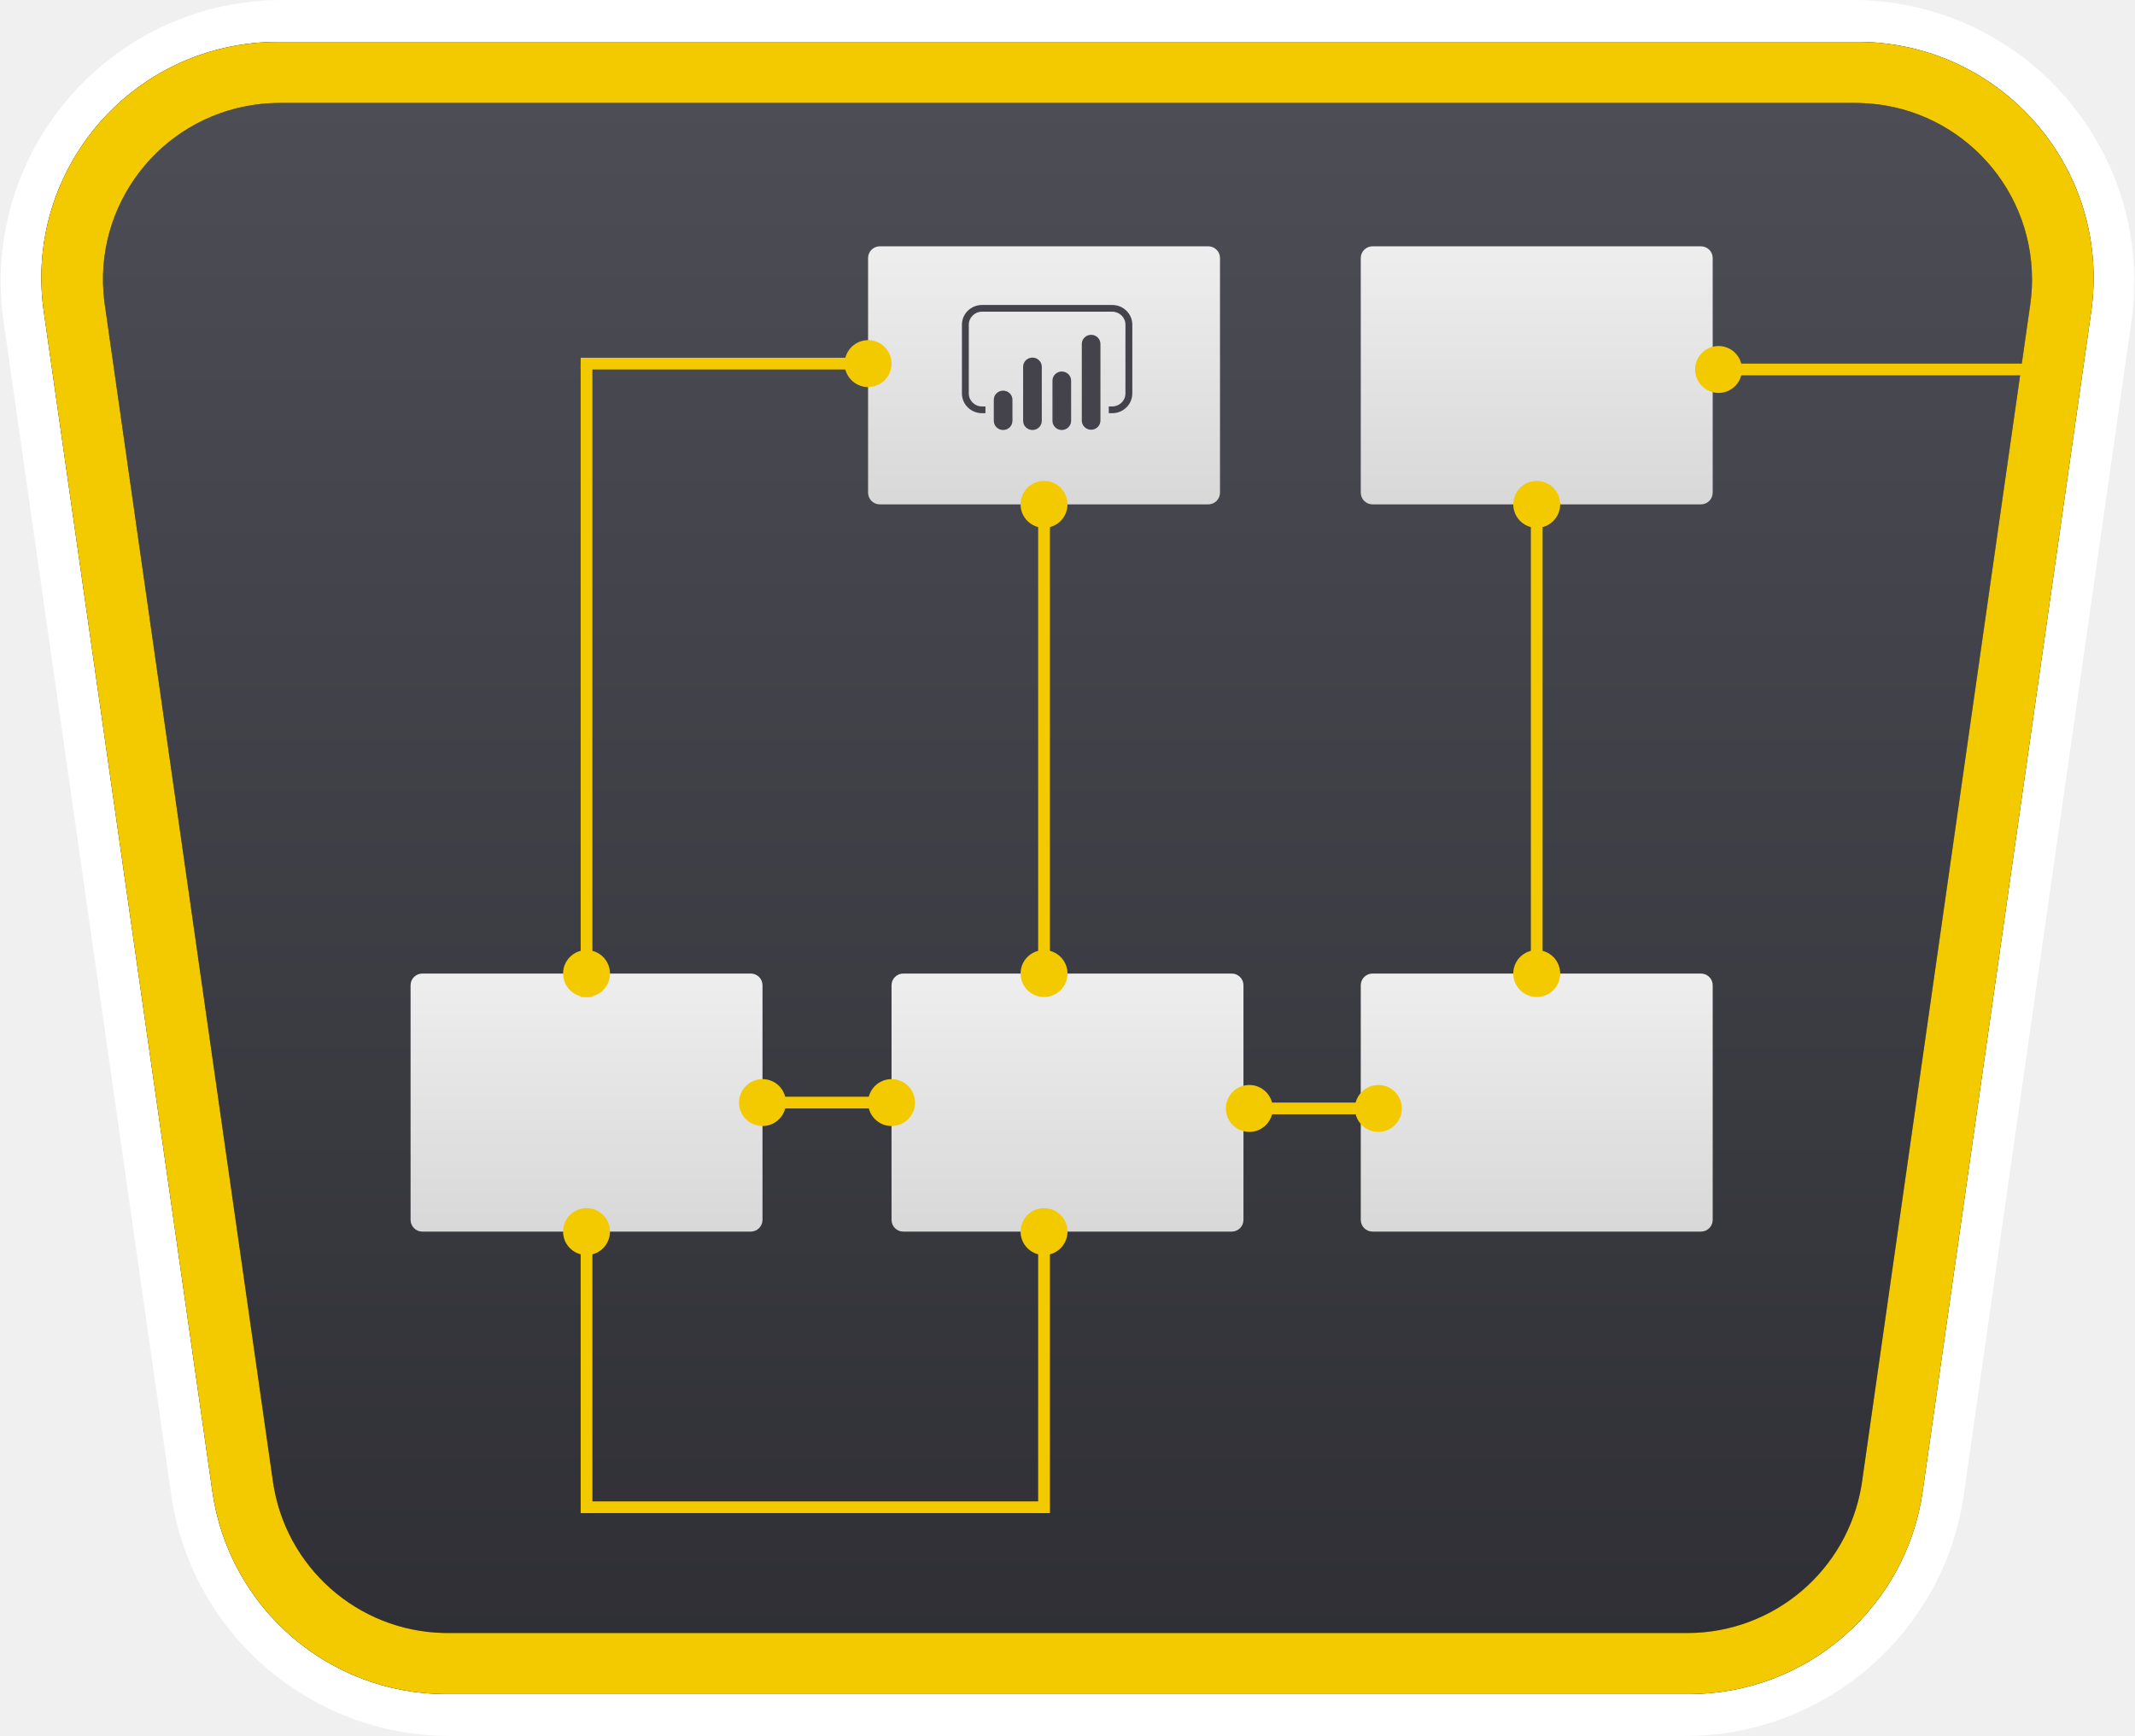
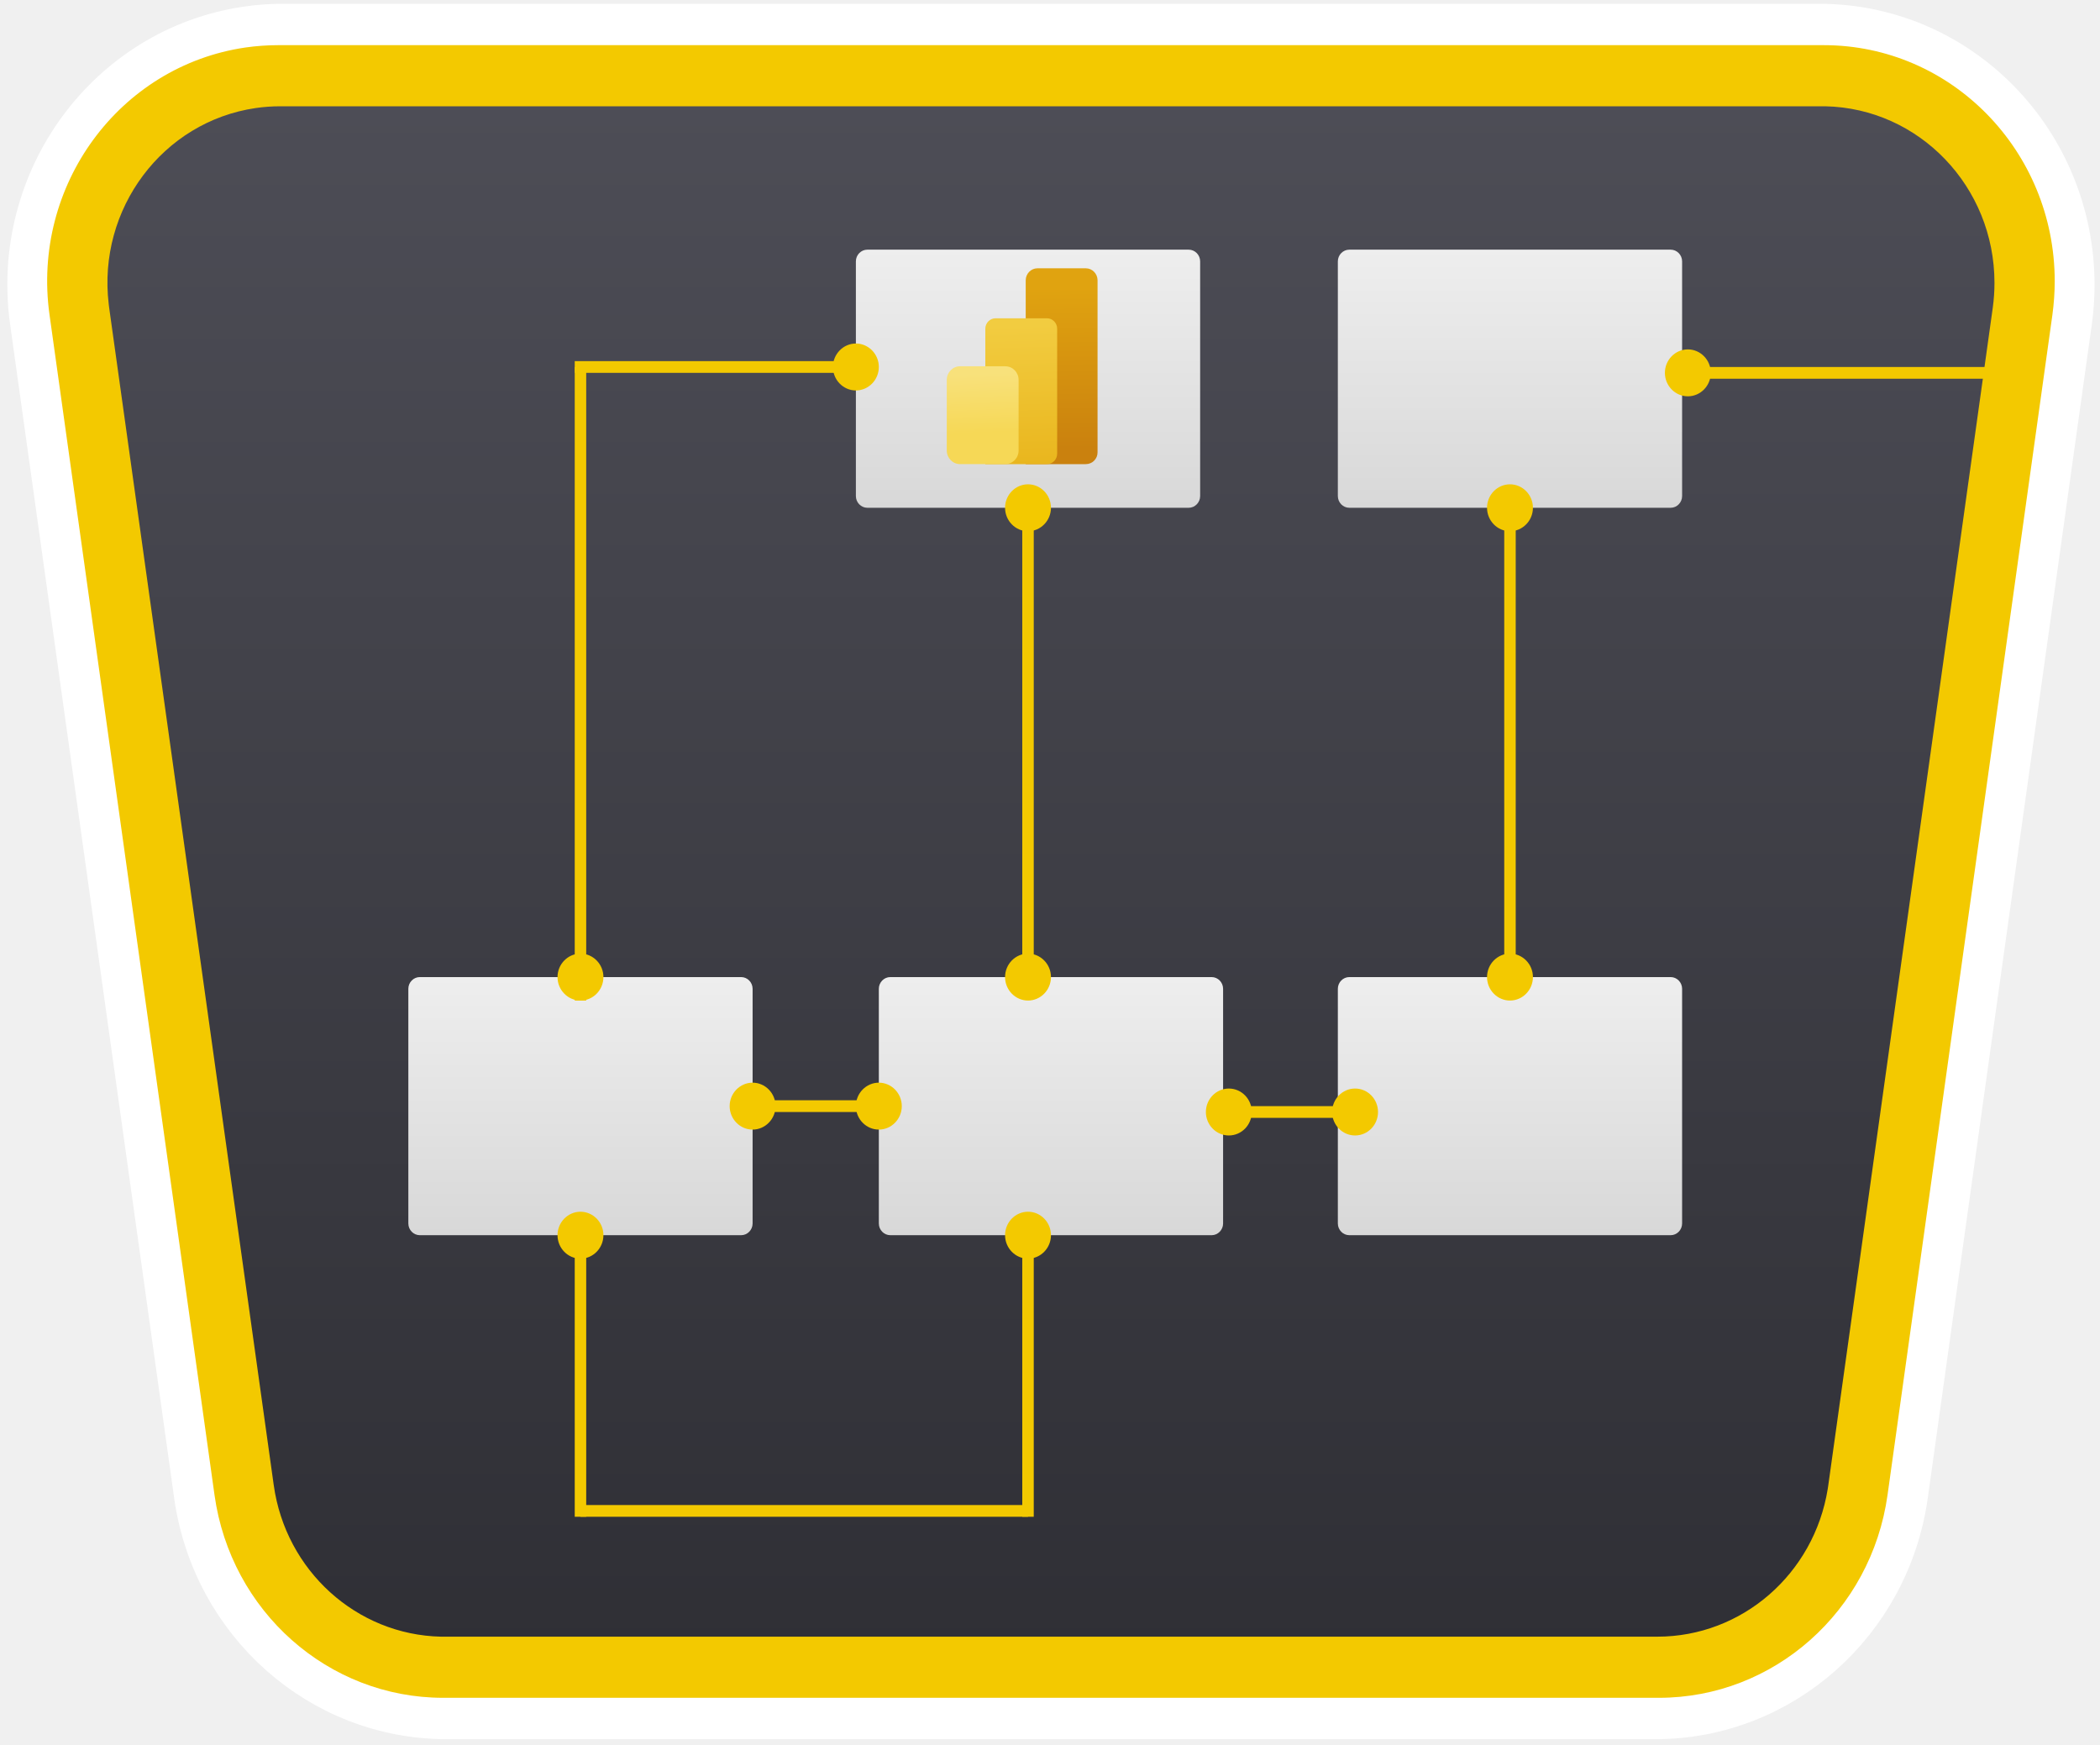
- <svg xmlns="http://www.w3.org/2000/svg" xmlns:xlink="http://www.w3.org/1999/xlink" width="182px" height="148px" viewBox="0 0 182 148" version="1.1">
+ <svg xmlns="http://www.w3.org/2000/svg" width="183" height="152" viewBox="0 0 183 152" fill="none">
+   <path d="M26.764 5.754C26.764 5.754 13.724 4.303 9.044 15.026C4.364 25.749 4.374 25.749 4.374 25.749C4.374 25.749 17.134 118.331 19.114 129.626C21.094 140.922 27.334 147.014 42.354 148.169C57.374 149.324 137.744 147.587 146.954 148.026C156.164 148.466 160.984 141.075 164.384 129.77C167.784 118.464 178.274 37.913 178.984 30.236C179.694 22.56 177.704 8.944 155.594 6.184C133.484 3.424 26.764 5.754 26.764 5.754Z" fill="url(#paint0_linear)" />
+   <path d="M158.524 2.33H24.644C23.604 2.33 22.564 2.402 21.534 2.555C15.524 3.434 10.424 6.726 7.044 11.326C3.664 15.925 2.004 21.854 2.864 27.998L17.154 130.219C17.924 135.76 20.634 140.585 24.514 144.029C28.394 147.474 33.454 149.529 38.924 149.529H144.244C149.714 149.529 154.774 147.474 158.654 144.029C162.534 140.585 165.244 135.76 166.014 130.219L180.304 27.998C180.454 26.945 180.524 25.882 180.524 24.819C180.524 18.604 178.064 12.982 174.084 8.913C170.104 4.845 164.604 2.33 158.524 2.33Z" stroke="white" stroke-width="4" />
+   <path d="M158.934 3.935C170.044 3.935 179.054 13.145 179.054 24.502C179.054 25.473 178.984 26.444 178.854 27.415L164.484 130.26C163.064 140.39 154.574 147.924 144.564 147.924H38.614C28.604 147.924 20.114 140.4 18.694 130.26L4.314 27.415C2.744 16.171 10.384 5.754 21.384 4.139C22.324 4.006 23.274 3.935 24.234 3.935H158.934ZM158.754 9.26H24.414C23.704 9.26 22.994 9.311 22.284 9.414C14.164 10.599 8.484 18.215 9.474 26.495L9.514 26.822L23.854 129.391C24.894 136.853 31.074 142.434 38.424 142.598H38.754H144.424C151.804 142.598 158.074 137.139 159.274 129.728L159.324 129.391L173.654 26.822C173.754 26.096 173.804 25.37 173.804 24.645C173.804 16.252 167.234 9.434 159.064 9.26H158.754V9.26Z" fill="#F3C900" />
+   <path d="M75.084 31.463H50.084V32.485H75.084V31.463Z" fill="#F3C900" />
+   <path fill-rule="evenodd" clip-rule="evenodd" d="M75.584 21.752H103.584C104.134 21.752 104.584 22.212 104.584 22.774V43.218C104.584 43.781 104.134 44.241 103.584 44.241H75.584C75.034 44.241 74.584 43.781 74.584 43.218V22.774C74.584 22.212 75.034 21.752 75.584 21.752Z" fill="url(#paint1_linear)" />
+   <path fill-rule="evenodd" clip-rule="evenodd" d="M117.584 85.13H145.584C146.134 85.13 146.584 85.59 146.584 86.152V106.596C146.584 107.159 146.134 107.619 145.584 107.619H117.584C117.034 107.619 116.584 107.159 116.584 106.596V86.152C116.584 85.59 117.034 85.13 117.584 85.13Z" fill="url(#paint2_linear)" />
+   <path fill-rule="evenodd" clip-rule="evenodd" d="M117.584 21.752H145.584C146.134 21.752 146.584 22.212 146.584 22.774V43.218C146.584 43.781 146.134 44.241 145.584 44.241H117.584C117.034 44.241 116.584 43.781 116.584 43.218V22.774C116.584 22.212 117.034 21.752 117.584 21.752Z" fill="url(#paint3_linear)" />
+   <path fill-rule="evenodd" clip-rule="evenodd" d="M36.584 85.13H64.584C65.134 85.13 65.584 85.59 65.584 86.152V106.596C65.584 107.159 65.134 107.619 64.584 107.619H36.584C36.034 107.619 35.584 107.159 35.584 106.596V86.152C35.584 85.59 36.034 85.13 36.584 85.13Z" fill="url(#paint4_linear)" />
+   <path fill-rule="evenodd" clip-rule="evenodd" d="M77.584 85.13H105.584C106.134 85.13 106.584 85.59 106.584 86.152V106.596C106.584 107.159 106.134 107.619 105.584 107.619H77.584C77.034 107.619 76.584 107.159 76.584 106.596V86.152C76.584 85.59 77.034 85.13 77.584 85.13Z" fill="url(#paint5_linear)" />
+   <path d="M94.624 40.438H89.384V24.42C89.384 23.847 89.844 23.377 90.404 23.377H94.624C95.184 23.377 95.644 23.847 95.644 24.42V39.405C95.654 39.968 95.194 40.438 94.624 40.438Z" fill="url(#paint6_linear)" />
+   <path d="M91.234 40.438H85.864V28.641C85.864 28.14 86.264 27.731 86.754 27.731H91.234C91.724 27.731 92.124 28.14 92.124 28.641V39.528C92.124 40.029 91.724 40.438 91.234 40.438Z" fill="url(#paint7_linear)" />
+   <path d="M87.604 40.437H83.664C83.024 40.437 82.504 39.906 82.504 39.252V33.098C82.504 32.444 83.024 31.912 83.664 31.912H87.604C88.244 31.912 88.764 32.444 88.764 33.098V39.252C88.764 39.906 88.244 40.437 87.604 40.437Z" fill="url(#paint8_linear)" />
+   <path d="M89.584 46.285C90.684 46.285 91.584 45.365 91.584 44.241C91.584 43.116 90.684 42.196 89.584 42.196C88.484 42.196 87.584 43.116 87.584 44.241C87.584 45.365 88.484 46.285 89.584 46.285Z" fill="#F3C900" />
+   <path d="M90.084 44.241H89.084V85.13H90.084V44.241Z" fill="#F3C900" />
+   <path d="M89.584 87.174C90.684 87.174 91.584 86.254 91.584 85.129C91.584 84.005 90.684 83.085 89.584 83.085C88.484 83.085 87.584 84.005 87.584 85.129C87.584 86.254 88.484 87.174 89.584 87.174Z" fill="#F3C900" />
+   <path d="M74.584 34.019C75.684 34.019 76.584 33.099 76.584 31.974C76.584 30.85 75.684 29.93 74.584 29.93C73.484 29.93 72.584 30.85 72.584 31.974C72.584 33.099 73.484 34.019 74.584 34.019Z" fill="#F3C900" />
+   <path d="M51.084 31.975H50.084V87.174H51.084V31.975Z" fill="#F3C900" />
+   <path d="M51.084 107.618H50.084V132.151H51.084V107.618Z" fill="#F3C900" />
+   <path d="M90.084 107.618H89.084V132.151H90.084V107.618Z" fill="#F3C900" />
+   <path d="M89.584 131.129H50.584V132.151H89.584V131.129Z" fill="#F3C900" />
+   <path d="M50.584 87.174C51.684 87.174 52.584 86.254 52.584 85.129C52.584 84.005 51.684 83.085 50.584 83.085C49.484 83.085 48.584 84.005 48.584 85.129C48.584 86.254 49.484 87.174 50.584 87.174Z" fill="#F3C900" />
+   <path d="M50.584 109.663C51.684 109.663 52.584 108.743 52.584 107.619C52.584 106.494 51.684 105.574 50.584 105.574C49.484 105.574 48.584 106.494 48.584 107.619C48.584 108.743 49.484 109.663 50.584 109.663Z" fill="#F3C900" />
+   <path d="M89.584 109.663C90.684 109.663 91.584 108.743 91.584 107.619C91.584 106.494 90.684 105.574 89.584 105.574C88.484 105.574 87.584 106.494 87.584 107.619C87.584 108.743 88.484 109.663 89.584 109.663Z" fill="#F3C900" />
+   <path d="M131.584 46.285C132.684 46.285 133.584 45.365 133.584 44.241C133.584 43.116 132.684 42.196 131.584 42.196C130.484 42.196 129.584 43.116 129.584 44.241C129.584 45.365 130.484 46.285 131.584 46.285Z" fill="#F3C900" />
+   <path d="M132.084 44.241H131.084V85.13H132.084V44.241Z" fill="#F3C900" />
+   <path d="M131.584 87.174C132.684 87.174 133.584 86.254 133.584 85.129C133.584 84.005 132.684 83.085 131.584 83.085C130.484 83.085 129.584 84.005 129.584 85.129C129.584 86.254 130.484 87.174 131.584 87.174Z" fill="#F3C900" />
+   <path d="M74.584 96.374C74.584 97.498 75.484 98.418 76.584 98.418C77.684 98.418 78.584 97.498 78.584 96.374C78.584 95.249 77.684 94.329 76.584 94.329C75.484 94.329 74.584 95.249 74.584 96.374Z" fill="#F3C900" />
+   <path d="M64.594 96.885H76.594V95.862H64.594V96.885Z" fill="#F3C900" />
+   <path d="M63.584 96.374C63.584 97.498 64.484 98.418 65.584 98.418C66.684 98.418 67.584 97.498 67.584 96.374C67.584 95.249 66.684 94.329 65.584 94.329C64.484 94.329 63.584 95.249 63.584 96.374Z" fill="#F3C900" />
+   <path d="M116.084 96.885C116.084 98.01 116.984 98.93 118.084 98.93C119.194 98.93 120.084 98.01 120.084 96.885C120.084 95.761 119.194 94.841 118.084 94.841C116.984 94.841 116.084 95.761 116.084 96.885Z" fill="#F3C900" />
+   <path d="M106.094 97.396H118.094V96.374H106.094V97.396Z" fill="#F3C900" />
+   <path d="M105.084 96.885C105.084 98.01 105.984 98.93 107.084 98.93C108.194 98.93 109.084 98.01 109.084 96.885C109.084 95.761 108.194 94.841 107.084 94.841C105.984 94.841 105.084 95.761 105.084 96.885Z" fill="#F3C900" />
+   <path d="M146.094 32.997H173.094V31.975H146.094V32.997Z" fill="#F3C900" />
+   <path d="M145.084 32.486C145.084 33.61 145.984 34.53 147.084 34.53C148.184 34.53 149.084 33.61 149.084 32.486C149.084 31.361 148.184 30.441 147.084 30.441C145.984 30.441 145.084 31.361 145.084 32.486Z" fill="#F3C900" />
  <defs>
-     <path d="M23.06,0 L156.94,0 C167.986,-5.58177493e-15 176.94,8.954 176.94,20 C176.94,20.946 176.873,21.892 176.739,22.828 L162.453,122.828 C161.046,132.681 152.607,140 142.654,140 L37.346,140 C27.393,140 18.954,132.681 17.547,122.828 L3.261,22.828 C1.699,11.894 9.297,1.763 20.232,0.201 C21.169,0.067 22.114,-3.37886697e-15 23.06,0 Z" id="path-1" />
-     <linearGradient x1="50%" y1="0%" x2="50%" y2="100%" id="linearGradient-3">
-       <stop stop-color="#4E4E57" offset="0%" />
-       <stop stop-color="#2E2E34" offset="100%" />
+     <linearGradient id="paint0_linear" x1="91.738" y1="4.846" x2="91.738" y2="148.582" gradientUnits="userSpaceOnUse">
+       <stop stop-color="#4E4E57" />
+       <stop offset="1" stop-color="#2E2E34" />
    </linearGradient>
-     <path d="M155.351,0.57 C166.464,0.57 175.473,9.58 175.473,20.693 C175.473,21.645 175.406,22.596 175.271,23.539 L160.898,124.153 C159.482,134.066 150.991,141.43 140.977,141.43 L35.023,141.43 C25.009,141.43 16.518,134.066 15.102,124.153 L0.729,23.539 C-0.843,12.537 6.802,2.344 17.804,0.773 C18.746,0.638 19.697,0.57 20.649,0.57 L155.351,0.57 Z M155.169,5.777 L20.831,5.777 C20.119,5.777 19.407,5.828 18.702,5.929 C10.579,7.089 4.902,14.534 5.889,22.641 L5.931,22.957 L20.265,123.3 C21.309,130.604 27.487,136.058 34.831,136.219 L35.166,136.223 L140.834,136.223 C148.213,136.223 154.485,130.878 155.684,123.631 L155.735,123.3 L170.069,22.957 C170.17,22.252 170.22,21.541 170.22,20.829 C170.22,12.621 163.651,5.948 155.484,5.781 L155.169,5.777 Z" id="path-4" />
-     <linearGradient x1="50%" y1="0%" x2="50%" y2="100%" id="linearGradient-6">
-       <stop stop-color="#EEEEEE" offset="0%" />
-       <stop stop-color="#D8D8D8" offset="100%" />
+     <linearGradient id="paint1_linear" x1="89.588" y1="21.752" x2="89.588" y2="44.241" gradientUnits="userSpaceOnUse">
+       <stop stop-color="#EEEEEE" />
+       <stop offset="1" stop-color="#D8D8D8" />
+     </linearGradient>
+     <linearGradient id="paint2_linear" x1="131.588" y1="85.13" x2="131.588" y2="107.619" gradientUnits="userSpaceOnUse">
+       <stop stop-color="#EEEEEE" />
+       <stop offset="1" stop-color="#D8D8D8" />
+     </linearGradient>
+     <linearGradient id="paint3_linear" x1="131.588" y1="21.752" x2="131.588" y2="44.241" gradientUnits="userSpaceOnUse">
+       <stop stop-color="#EEEEEE" />
+       <stop offset="1" stop-color="#D8D8D8" />
+     </linearGradient>
+     <linearGradient id="paint4_linear" x1="50.588" y1="85.13" x2="50.588" y2="107.619" gradientUnits="userSpaceOnUse">
+       <stop stop-color="#EEEEEE" />
+       <stop offset="1" stop-color="#D8D8D8" />
+     </linearGradient>
+     <linearGradient id="paint5_linear" x1="91.588" y1="85.13" x2="91.588" y2="107.619" gradientUnits="userSpaceOnUse">
+       <stop stop-color="#EEEEEE" />
+       <stop offset="1" stop-color="#D8D8D8" />
+     </linearGradient>
+     <linearGradient id="paint6_linear" x1="92.447" y1="24.931" x2="92.586" y2="39.095" gradientUnits="userSpaceOnUse">
+       <stop offset="0.008" stop-color="#E0A310" />
+       <stop offset="1" stop-color="#CA810E" />
+     </linearGradient>
+     <linearGradient id="paint7_linear" x1="88.823" y1="28.223" x2="89.24" y2="43.204" gradientUnits="userSpaceOnUse">
+       <stop offset="0.008" stop-color="#F2CC40" />
+       <stop offset="1" stop-color="#E7B116" />
+     </linearGradient>
+     <linearGradient id="paint8_linear" x1="85.481" y1="32.566" x2="85.899" y2="42.235" gradientUnits="userSpaceOnUse">
+       <stop stop-color="#F8E17B" />
+       <stop offset="0.53" stop-color="#F6D856" />
+       <stop offset="1" stop-color="#F6D856" />
    </linearGradient>
  </defs>
-   <g id="Badges" stroke="none" stroke-width="1" fill="none" fill-rule="evenodd">
-     <g id="Data-modeling-in-Power-BI" transform="translate(-119, -56)">
-       <g id="Data-modeling-in-Power-BI/Data-modeling-in-Power-BI" transform="translate(154, 77)">
-         <g id="Trophy-Plates/Quadrilateral" transform="translate(6, 3)">
-           <g id="BG" transform="translate(-40, -20)">
-             <mask id="mask-2" fill="white">
-               <use xlink:href="#path-1" />
-             </mask>
-             <path stroke="#FFFFFF" stroke-width="4" d="M156.94,-2 L23.06,-2 C22.019,-2 20.979,-1.926 19.949,-1.779 C13.935,-0.92 8.838,2.296 5.46,6.8 C2.082,11.304 0.422,17.097 1.281,23.111 L15.567,123.111 C16.341,128.53 19.049,133.253 22.931,136.62 C26.814,139.987 31.872,142 37.346,142 L142.654,142 C148.128,142 153.186,139.987 157.069,136.62 C160.951,133.253 163.659,128.53 164.433,123.111 L178.719,23.111 C178.866,22.081 178.94,21.041 178.94,20 C178.94,13.925 176.477,8.425 172.496,4.444 C168.515,0.462 163.015,-2 156.94,-2 Z" />
-             <g id="Colors/Power-BI/BG-Gradient-3" mask="url(#mask-2)" fill="url(#linearGradient-3)">
-               <rect id="Rectangle" x="0" y="0" width="180" height="140" />
-             </g>
-           </g>
-           <g id="Border" transform="translate(-38, -21)">
-             <mask id="mask-5" fill="white">
-               <use xlink:href="#path-4" />
-             </mask>
-             <use fill="#000000" fill-rule="nonzero" xlink:href="#path-4" />
-             <g id="Colors/Power-BI/Border" mask="url(#mask-5)" fill="#F3C900">
-               <g transform="translate(-2.243358, -0.116102)" id="Rectangle">
-                 <rect x="0" y="0" width="180.487" height="142.232" />
-               </g>
-             </g>
-           </g>
-         </g>
-         <rect id="Rectangle" fill="#F3C900" transform="translate(27, 10) rotate(90) translate(-27, -10) " x="26.5" y="-2.5" width="1" height="25" />
-         <rect id="Rectangle" fill="url(#linearGradient-6)" x="39" y="0" width="30" height="22" rx="1" />
-         <g id="powerbi_icon" transform="translate(47, 5)" fill="#44434B" fill-rule="nonzero">
-           <path d="M12.812,9.226 L12.519,9.226 L12.519,8.652 L12.812,8.652 C13.434,8.651 13.939,8.156 13.939,7.547 L13.939,1.679 C13.939,1.069 13.434,0.575 12.812,0.574 L1.713,0.574 C1.091,0.575 0.587,1.069 0.586,1.679 L0.586,7.547 C0.587,8.157 1.091,8.651 1.713,8.652 L2.006,8.652 L2.006,9.227 L1.713,9.227 C0.767,9.225 0.001,8.474 0,7.547 L0,1.679 C0.001,0.753 0.768,0.001 1.713,0 L12.812,0 C13.758,0.001 14.524,0.753 14.525,1.679 L14.525,7.547 C14.524,8.474 13.758,9.226 12.812,9.227" id="Shape" />
-           <path d="M3.512,7.303 C3.723,7.303 3.925,7.385 4.075,7.532 C4.224,7.677 4.307,7.876 4.307,8.082 L4.307,9.88 C4.307,10.31 3.951,10.659 3.512,10.659 C3.301,10.659 3.099,10.577 2.95,10.431 C2.801,10.286 2.717,10.087 2.717,9.88 L2.717,8.083 C2.717,7.652 3.073,7.303 3.512,7.303 L3.512,7.303 Z" id="Shape" />
-           <path d="M6.013,10.659 C5.574,10.659 5.217,10.31 5.217,9.88 L5.217,5.267 C5.217,4.836 5.574,4.487 6.013,4.487 C6.452,4.487 6.808,4.836 6.808,5.267 L6.808,9.88 C6.808,10.31 6.452,10.659 6.013,10.66" id="Shape" />
-           <path d="M11.013,10.637 C10.574,10.637 10.218,10.287 10.218,9.857 L10.218,3.324 C10.218,2.894 10.574,2.545 11.013,2.545 C11.453,2.545 11.808,2.894 11.808,3.324 L11.808,9.857 C11.808,10.287 11.453,10.637 11.013,10.637" id="Shape" />
-           <path d="M8.512,10.659 C8.074,10.659 7.718,10.31 7.718,9.88 L7.718,6.453 C7.718,6.022 8.074,5.673 8.513,5.673 C8.952,5.673 9.308,6.022 9.308,6.453 L9.308,9.88 C9.308,10.31 8.952,10.659 8.513,10.66" id="Shape" />
-         </g>
-         <rect id="Rectangle" fill="url(#linearGradient-6)" x="81" y="62" width="30" height="22" rx="1" />
-         <rect id="Rectangle" fill="url(#linearGradient-6)" x="81" y="0" width="30" height="22" rx="1" />
-         <rect id="Rectangle" fill="url(#linearGradient-6)" x="0" y="62" width="30" height="22" rx="1" />
-         <rect id="Rectangle" fill="url(#linearGradient-6)" x="41" y="62" width="30" height="22" rx="1" />
-         <g id="Group" transform="translate(52, 20)" fill="#F3C900">
-           <circle id="Oval" cx="2" cy="2" r="2" />
-           <rect id="Rectangle" x="1.5" y="2" width="1" height="40" />
-           <circle id="Oval" cx="2" cy="42" r="2" />
-         </g>
-         <circle id="Oval" fill="#F3C900" cx="39" cy="10" r="2" />
-         <rect id="Rectangle" fill="#F3C900" x="14.5" y="10" width="1" height="54" />
-         <rect id="Rectangle" fill="#F3C900" x="14.5" y="84" width="1" height="24" />
-         <rect id="Rectangle" fill="#F3C900" x="53.5" y="84" width="1" height="24" />
-         <rect id="Rectangle" fill="#F3C900" transform="translate(34.5, 107.5) rotate(90) translate(-34.5, -107.5) " x="34" y="88" width="1" height="39" />
-         <circle id="Oval" fill="#F3C900" cx="15" cy="62" r="2" />
-         <circle id="Oval" fill="#F3C900" cx="15" cy="84" r="2" />
-         <circle id="Oval" fill="#F3C900" cx="54" cy="84" r="2" />
-         <g id="Group" transform="translate(94, 20)" fill="#F3C900">
-           <circle id="Oval" cx="2" cy="2" r="2" />
-           <rect id="Rectangle" x="1.5" y="2" width="1" height="40" />
-           <circle id="Oval" cx="2" cy="42" r="2" />
-         </g>
-         <g id="Group" transform="translate(35.5, 73) rotate(90) translate(-35.5, -73) translate(33.5, 65.5)" fill="#F3C900">
-           <circle id="Oval" cx="2" cy="2" r="2" />
-           <rect id="Rectangle" x="1.5" y="2" width="1" height="12" />
-           <circle id="Oval" cx="2" cy="13" r="2" />
-         </g>
-         <g id="Group" transform="translate(77, 73.5) rotate(90) translate(-77, -73.5) translate(75, 66)" fill="#F3C900">
-           <circle id="Oval" cx="2" cy="2" r="2" />
-           <rect id="Rectangle" x="1.5" y="2" width="1" height="12" />
-           <circle id="Oval" cx="2" cy="13" r="2" />
-         </g>
-         <g id="Group" transform="translate(123.5, 10.5) rotate(90) translate(-123.5, -10.5) translate(121.5, -3.5)" fill="#F3C900">
-           <rect id="Rectangle" x="1.5" y="0" width="1" height="27" />
-           <circle id="Oval" cx="2" cy="26" r="2" />
-         </g>
-       </g>
-     </g>
-   </g>
</svg>
